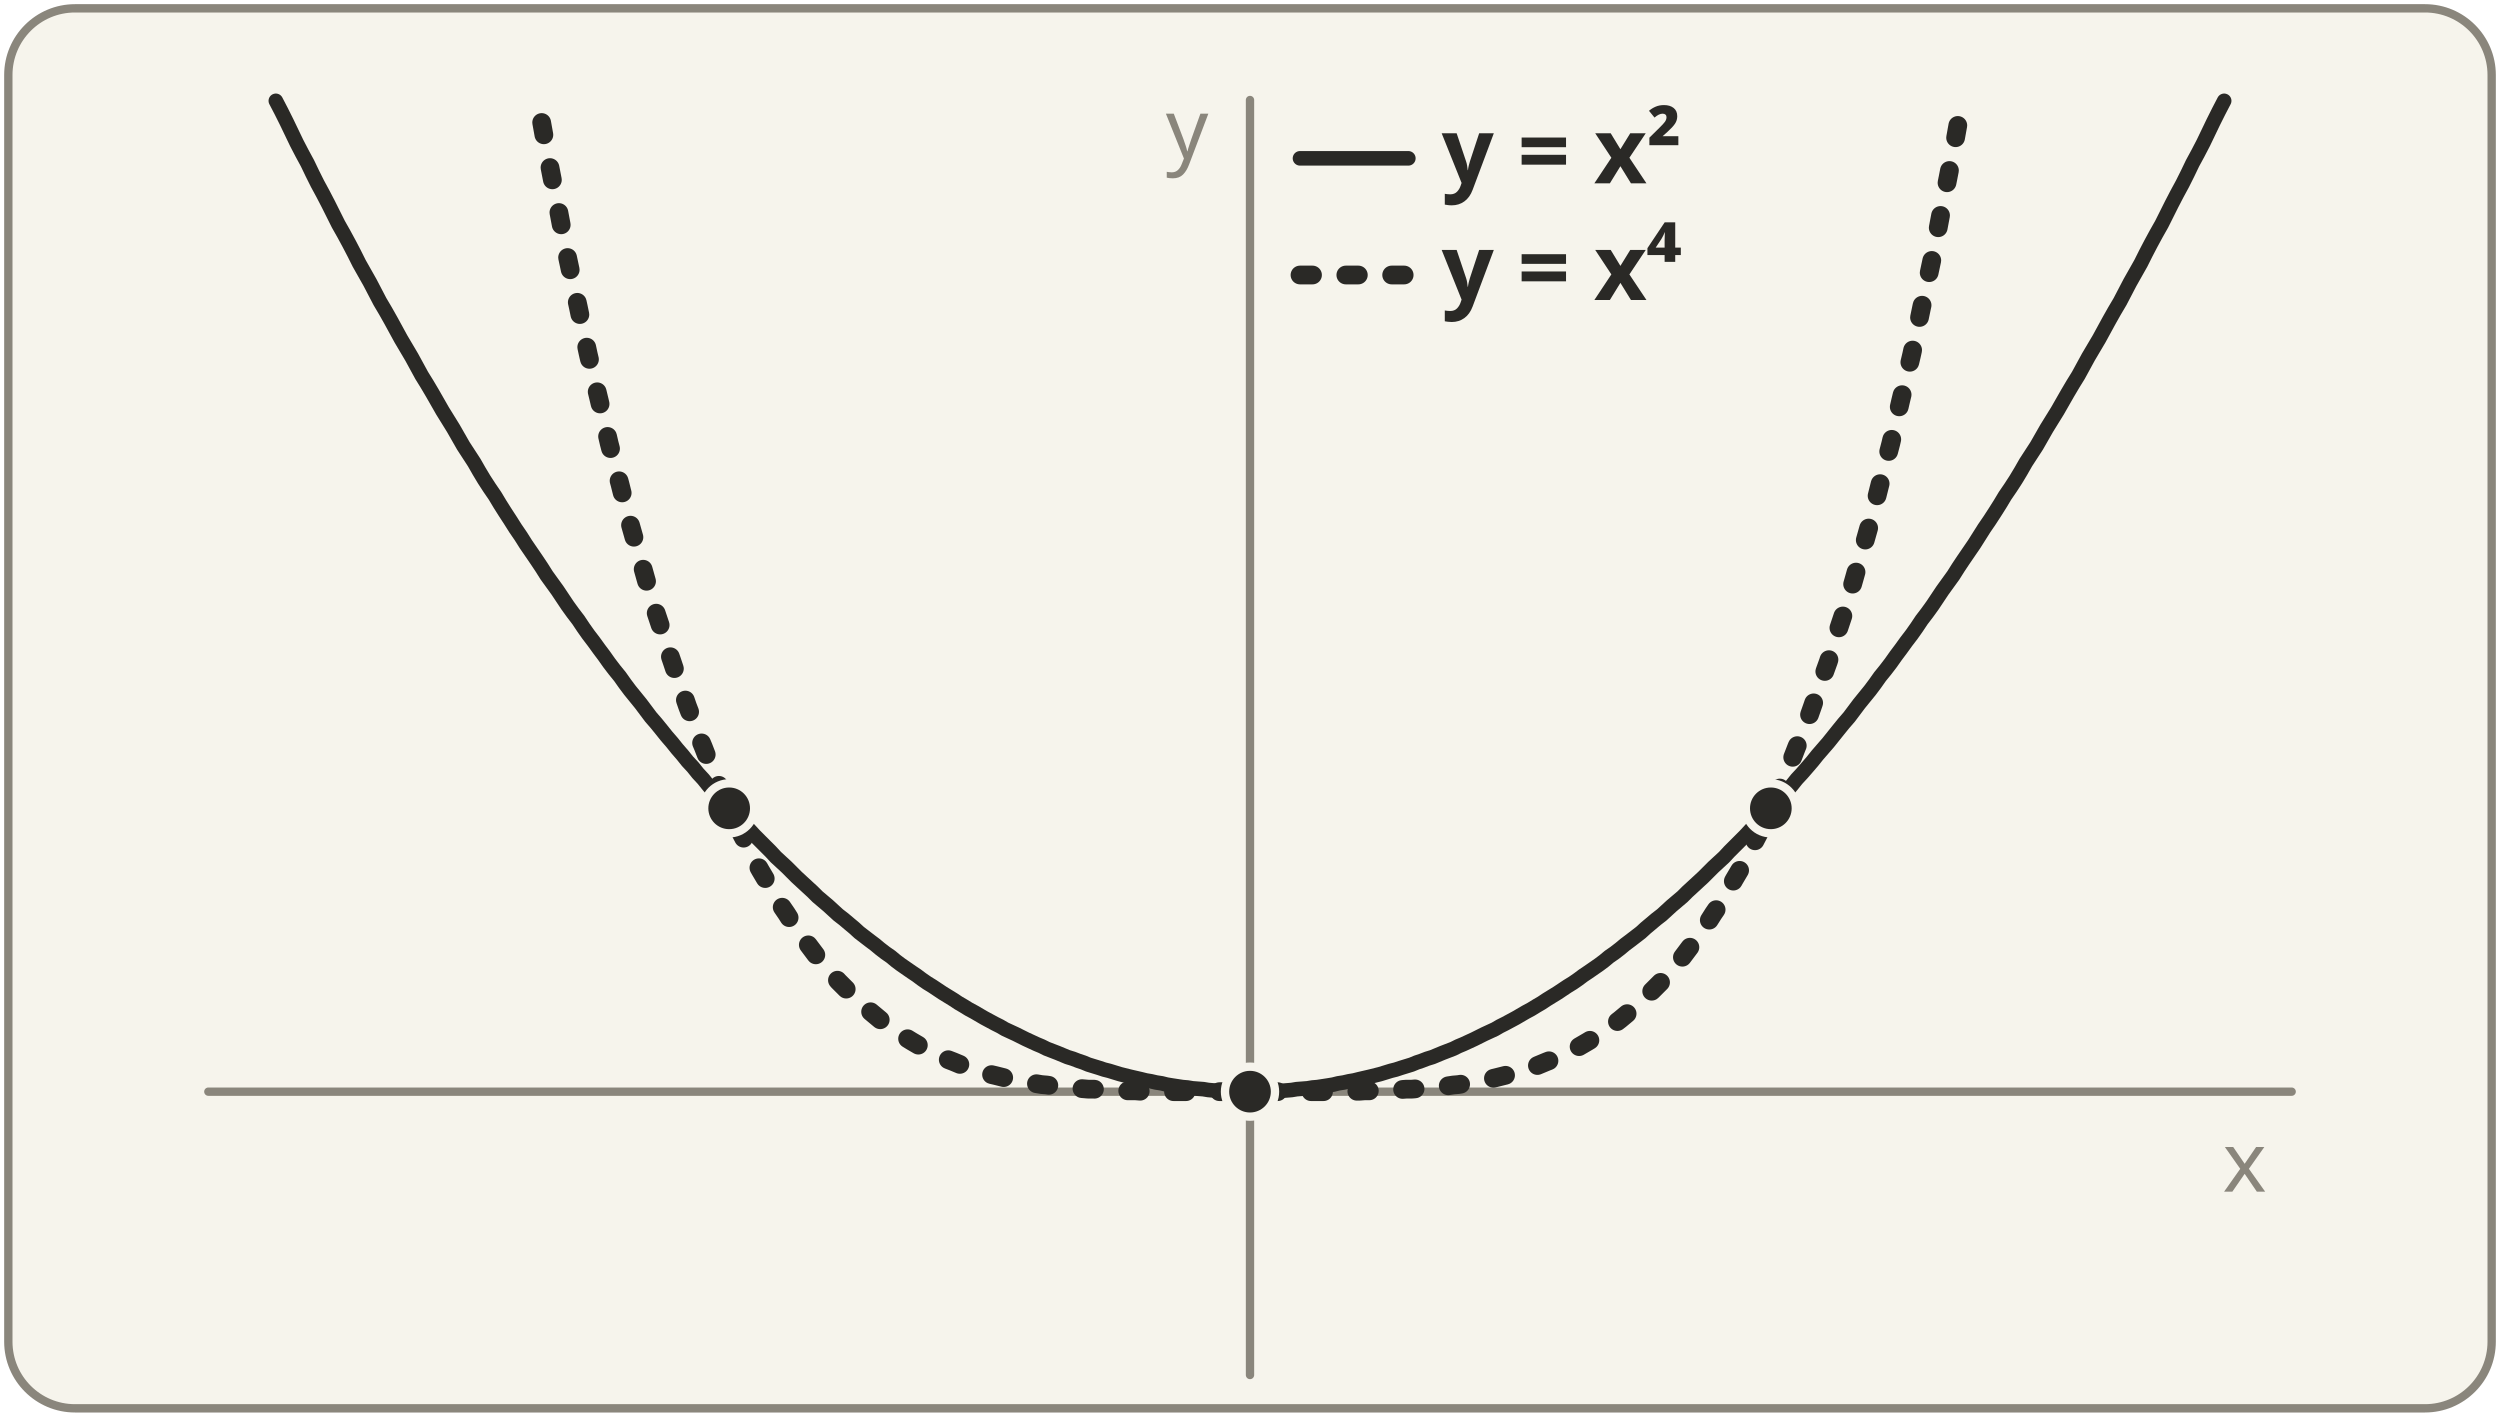
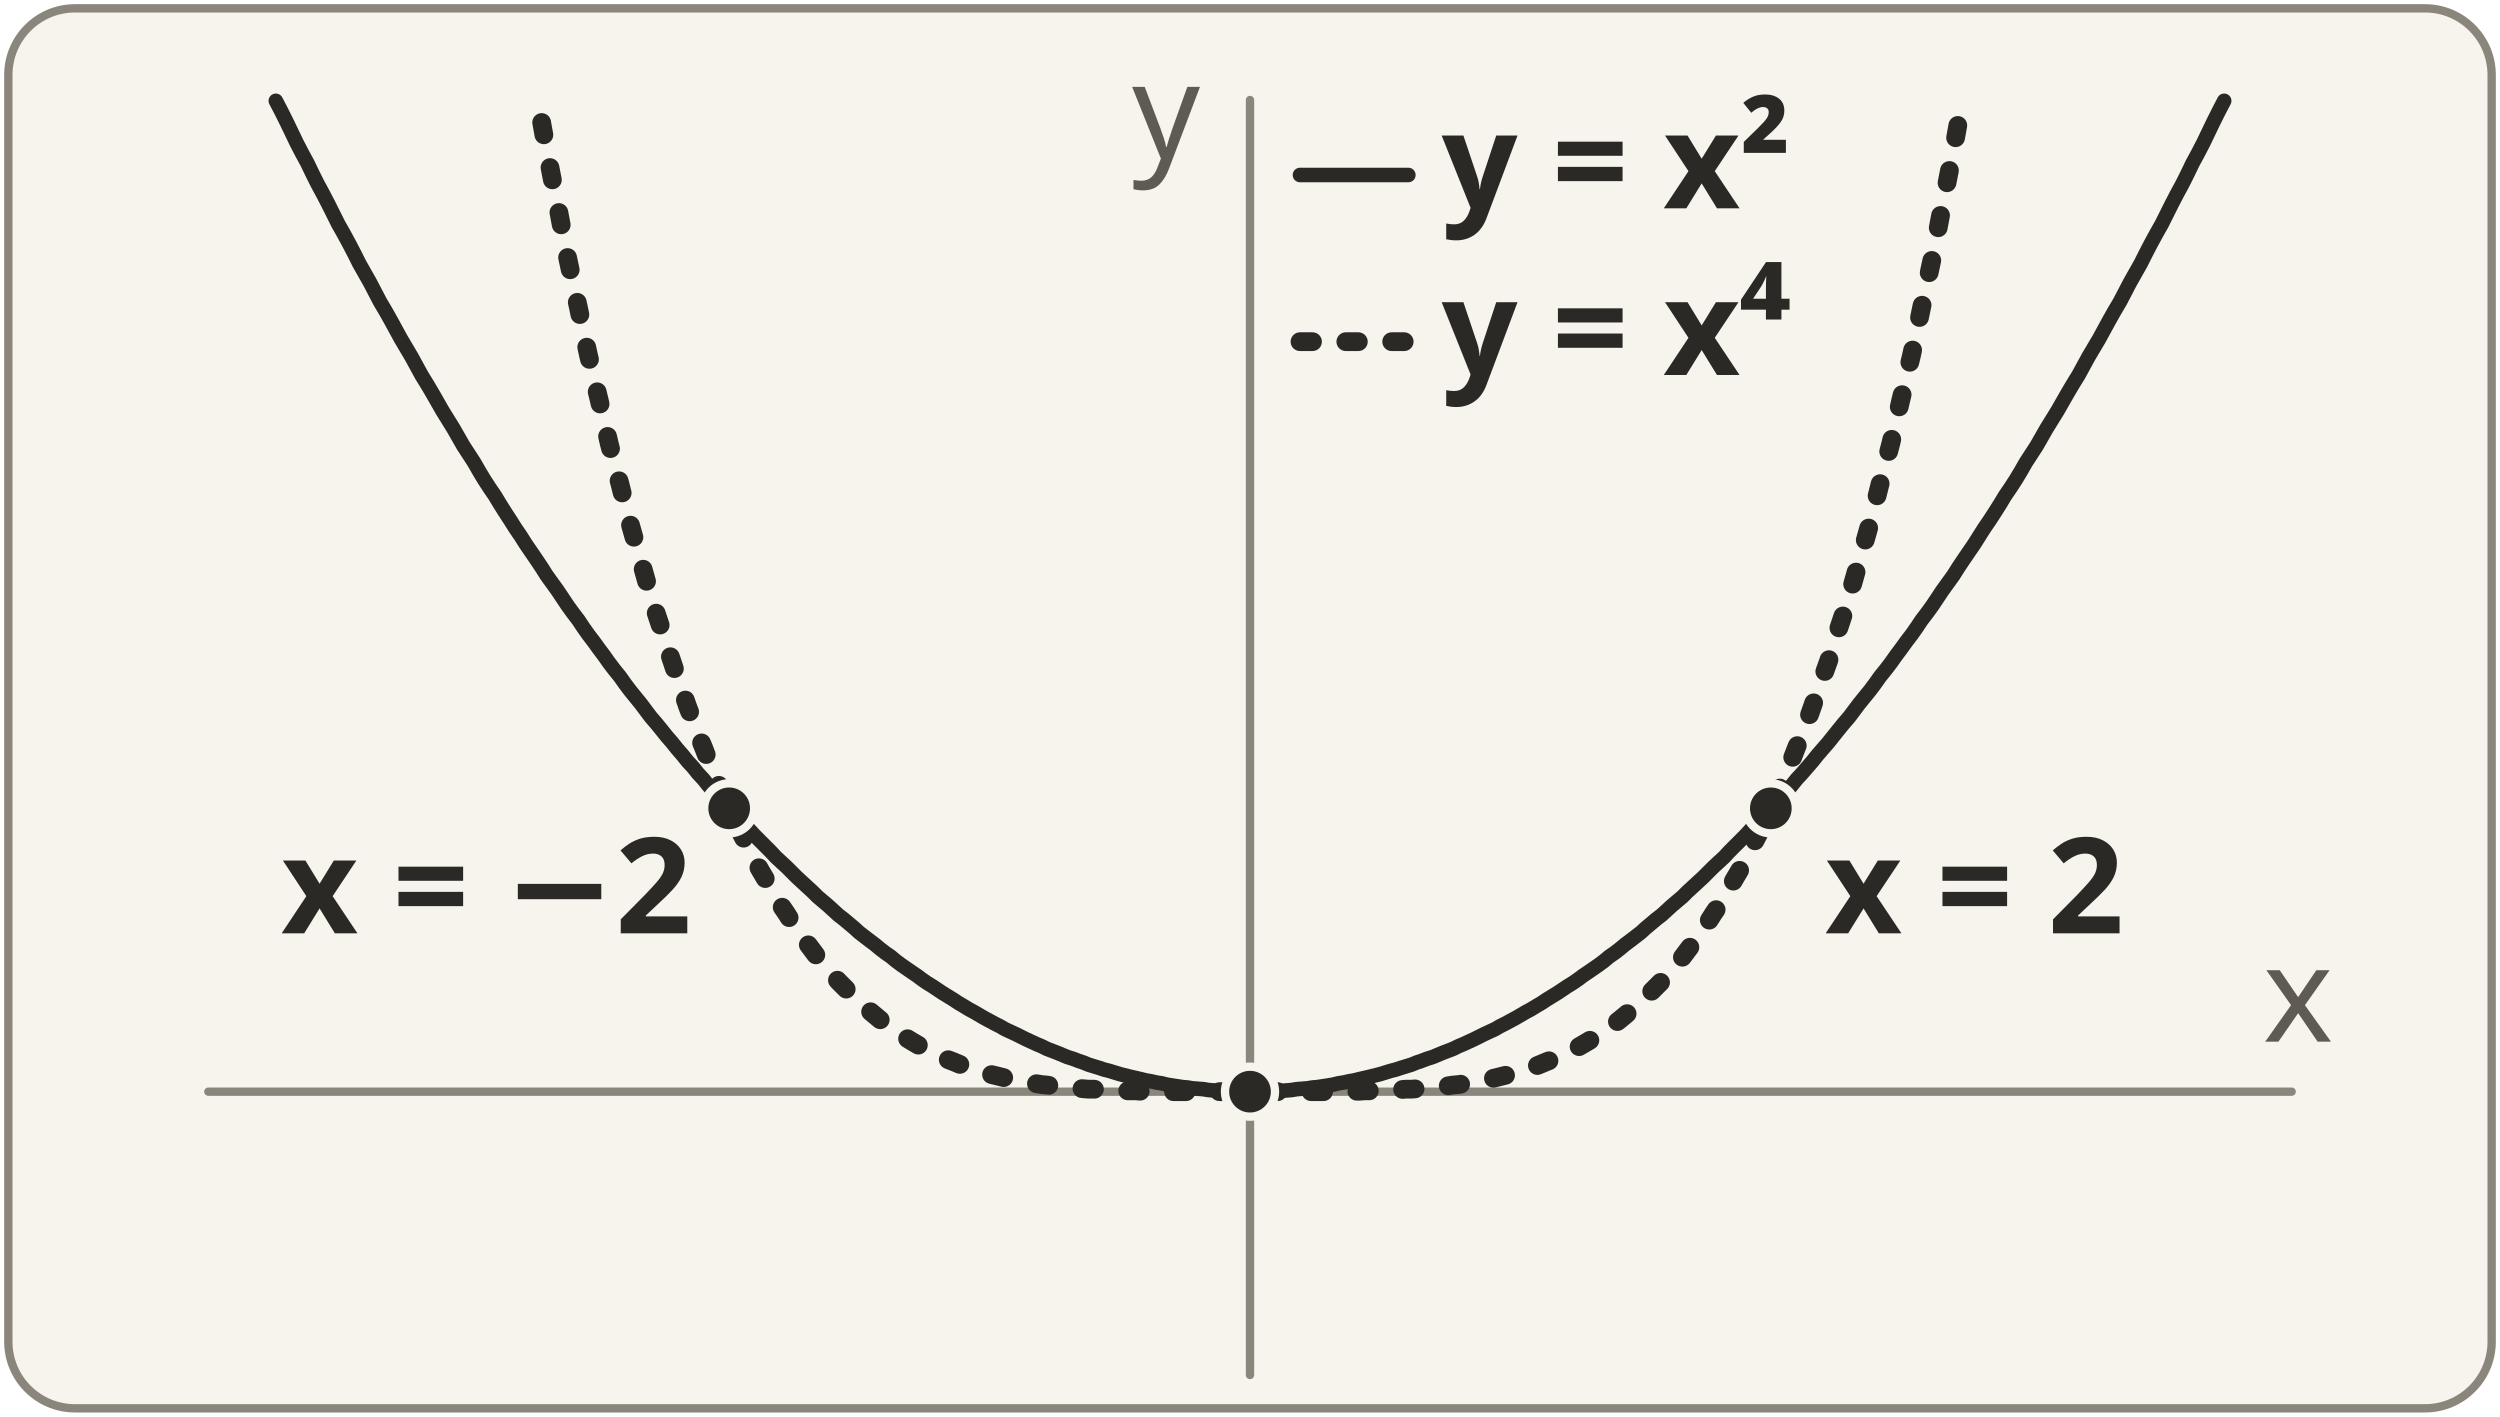
<svg xmlns="http://www.w3.org/2000/svg" viewBox="0 0 600 340" fill="none" stroke="#2a2926" stroke-width="3" stroke-linecap="round" stroke-linejoin="round">
  <defs>
    <marker id="ar" viewBox="0 0 10 10" refX="8" refY="5" markerWidth="7" markerHeight="7" orient="auto-start-reverse">
      <path d="M 0 0 L 10 5 L 0 10 z" fill="#2a2926" stroke="none" />
    </marker>
  </defs>
  <rect x="2" y="2" width="596" height="336" rx="16" fill="#f6f4ec" stroke="#8a867c" stroke-width="2" />
  <line x1="50" y1="262" x2="550" y2="262" stroke="#8a867c" stroke-width="2" />
  <line x1="300" y1="330" x2="300" y2="24.0" stroke="#8a867c" stroke-width="2" />
-   <text x="544" y="286" text-anchor="end" font-family="sans-serif" font-size="20" font-weight="500" fill="#8a867c" stroke="none">x</text>
-   <text x="290" y="38.0" text-anchor="end" font-family="sans-serif" font-size="20" font-weight="500" fill="#8a867c" stroke="none">y</text>
  <path d="M 66.2 24.2 L 67.5 26.7 L 68.8 29.3 L 70.0 31.8 L 71.2 34.3 L 72.5 36.8 L 73.8 39.2 L 75.0 41.7 L 76.2 44.1 L 77.5 46.5 L 78.8 49.0 L 80.0 51.4 L 81.2 53.8 L 82.5 56.1 L 83.8 58.5 L 85.0 60.8 L 86.2 63.2 L 87.5 65.5 L 88.8 67.8 L 90.0 70.1 L 91.2 72.4 L 92.5 74.6 L 93.8 76.9 L 95.0 79.1 L 96.2 81.3 L 97.5 83.5 L 98.8 85.7 L 100.0 87.9 L 101.2 90.1 L 102.5 92.2 L 103.8 94.4 L 105.0 96.5 L 106.2 98.6 L 107.5 100.7 L 108.8 102.8 L 110.0 104.9 L 111.2 107.0 L 112.5 109.0 L 113.8 111.0 L 115.0 113.1 L 116.2 115.1 L 117.5 117.1 L 118.8 119.0 L 120.0 121.0 L 121.2 122.9 L 122.5 124.9 L 123.7 126.8 L 125.0 128.7 L 126.2 130.6 L 127.5 132.5 L 128.8 134.4 L 130.0 136.2 L 131.2 138.1 L 132.5 139.9 L 133.8 141.7 L 135.0 143.5 L 136.2 145.3 L 137.5 147.1 L 138.8 148.8 L 140.0 150.6 L 141.2 152.3 L 142.5 154.0 L 143.8 155.8 L 145.0 157.4 L 146.2 159.1 L 147.5 160.8 L 148.8 162.4 L 150.0 164.1 L 151.2 165.7 L 152.5 167.3 L 153.8 168.9 L 155.0 170.5 L 156.2 172.1 L 157.5 173.6 L 158.8 175.2 L 160.0 176.7 L 161.3 178.2 L 162.5 179.7 L 163.8 181.2 L 165.0 182.7 L 166.3 184.1 L 167.5 185.6 L 168.8 187.0 L 170.0 188.5 L 171.2 189.9 L 172.5 191.3 L 173.8 192.6 L 175.0 194.0 L 176.2 195.4 L 177.5 196.7 L 178.8 198.0 L 180.0 199.3 L 181.2 200.6 L 182.5 201.9 L 183.8 203.2 L 185.0 204.4 L 186.2 205.7 L 187.5 206.9 L 188.8 208.1 L 190.0 209.3 L 191.2 210.5 L 192.5 211.7 L 193.8 212.9 L 195.0 214.0 L 196.2 215.2 L 197.5 216.3 L 198.8 217.4 L 200.0 218.5 L 201.2 219.6 L 202.5 220.6 L 203.8 221.7 L 205.0 222.7 L 206.2 223.8 L 207.5 224.8 L 208.8 225.8 L 210.0 226.7 L 211.2 227.7 L 212.5 228.7 L 213.8 229.6 L 215.0 230.6 L 216.2 231.5 L 217.5 232.4 L 218.8 233.3 L 220.0 234.1 L 221.2 235.0 L 222.5 235.9 L 223.8 236.7 L 225.0 237.5 L 226.2 238.3 L 227.5 239.1 L 228.8 239.9 L 230.0 240.7 L 231.2 241.4 L 232.5 242.2 L 233.8 242.9 L 235.0 243.6 L 236.2 244.3 L 237.5 245.0 L 238.8 245.7 L 240.0 246.3 L 241.2 247.0 L 242.5 247.6 L 243.8 248.2 L 245.0 248.8 L 246.2 249.4 L 247.5 250.0 L 248.8 250.6 L 250.0 251.1 L 251.2 251.7 L 252.5 252.2 L 253.8 252.7 L 255.0 253.2 L 256.2 253.7 L 257.5 254.1 L 258.8 254.6 L 260.0 255.0 L 261.2 255.5 L 262.5 255.9 L 263.8 256.3 L 265.0 256.7 L 266.2 257.0 L 267.5 257.4 L 268.8 257.8 L 270.0 258.1 L 271.2 258.4 L 272.5 258.7 L 273.8 259.0 L 275.0 259.3 L 276.2 259.5 L 277.5 259.8 L 278.8 260.0 L 280.0 260.3 L 281.2 260.5 L 282.5 260.7 L 283.8 260.9 L 285.0 261.0 L 286.2 261.2 L 287.5 261.3 L 288.8 261.4 L 290.0 261.6 L 291.2 261.7 L 292.5 261.8 L 293.8 261.8 L 295.0 261.9 L 296.2 261.9 L 297.5 262.0 L 298.8 262.0 L 300.0 262.0 L 301.2 262.0 L 302.5 262.0 L 303.8 261.9 L 305.0 261.9 L 306.2 261.8 L 307.5 261.8 L 308.8 261.7 L 310.0 261.6 L 311.2 261.4 L 312.5 261.3 L 313.8 261.2 L 315.0 261.0 L 316.2 260.9 L 317.5 260.7 L 318.8 260.5 L 320.0 260.3 L 321.2 260.0 L 322.5 259.8 L 323.8 259.5 L 325.0 259.3 L 326.2 259.0 L 327.5 258.7 L 328.8 258.4 L 330.0 258.1 L 331.2 257.8 L 332.5 257.4 L 333.8 257.0 L 335.0 256.7 L 336.2 256.3 L 337.5 255.9 L 338.8 255.5 L 340.0 255.0 L 341.2 254.6 L 342.5 254.1 L 343.8 253.7 L 345.0 253.2 L 346.2 252.7 L 347.5 252.2 L 348.8 251.7 L 350.0 251.1 L 351.2 250.6 L 352.5 250.0 L 353.8 249.4 L 355.0 248.8 L 356.2 248.2 L 357.5 247.6 L 358.8 247.0 L 360.0 246.3 L 361.2 245.7 L 362.5 245.0 L 363.8 244.3 L 365.0 243.6 L 366.2 242.9 L 367.5 242.2 L 368.8 241.4 L 370.0 240.7 L 371.2 239.9 L 372.5 239.1 L 373.8 238.3 L 375.0 237.5 L 376.2 236.7 L 377.5 235.9 L 378.8 235.0 L 380.0 234.1 L 381.2 233.3 L 382.5 232.4 L 383.8 231.5 L 385.0 230.6 L 386.2 229.6 L 387.5 228.7 L 388.8 227.7 L 390.0 226.7 L 391.2 225.8 L 392.5 224.8 L 393.8 223.8 L 395.0 222.7 L 396.2 221.7 L 397.5 220.6 L 398.8 219.6 L 400.0 218.5 L 401.2 217.4 L 402.5 216.3 L 403.8 215.2 L 405.0 214.0 L 406.2 212.9 L 407.5 211.7 L 408.8 210.5 L 410.0 209.3 L 411.2 208.1 L 412.5 206.9 L 413.8 205.7 L 415.0 204.4 L 416.2 203.2 L 417.5 201.9 L 418.8 200.6 L 420.0 199.3 L 421.2 198.0 L 422.5 196.7 L 423.8 195.4 L 425.0 194.0 L 426.2 192.6 L 427.5 191.3 L 428.8 189.9 L 430.0 188.5 L 431.2 187.0 L 432.5 185.6 L 433.8 184.1 L 435.0 182.7 L 436.2 181.2 L 437.5 179.7 L 438.8 178.2 L 440.0 176.7 L 441.2 175.2 L 442.5 173.6 L 443.8 172.1 L 445.0 170.5 L 446.2 168.9 L 447.5 167.3 L 448.8 165.7 L 450.0 164.1 L 451.2 162.4 L 452.5 160.8 L 453.8 159.1 L 455.0 157.4 L 456.2 155.8 L 457.5 154.0 L 458.8 152.3 L 460.0 150.6 L 461.2 148.8 L 462.5 147.1 L 463.8 145.3 L 465.0 143.5 L 466.2 141.7 L 467.5 139.9 L 468.8 138.1 L 470.0 136.2 L 471.2 134.4 L 472.5 132.5 L 473.8 130.6 L 475.0 128.7 L 476.2 126.8 L 477.5 124.9 L 478.8 122.9 L 480.0 121.0 L 481.2 119.0 L 482.5 117.1 L 483.8 115.1 L 485.0 113.1 L 486.2 111.0 L 487.5 109.0 L 488.8 107.0 L 490.0 104.9 L 491.2 102.8 L 492.5 100.7 L 493.8 98.6 L 495.0 96.5 L 496.2 94.4 L 497.5 92.2 L 498.8 90.1 L 500.0 87.9 L 501.2 85.7 L 502.5 83.5 L 503.8 81.3 L 505.0 79.1 L 506.2 76.9 L 507.5 74.6 L 508.8 72.4 L 510.0 70.1 L 511.2 67.8 L 512.5 65.5 L 513.8 63.2 L 515.0 60.8 L 516.2 58.5 L 517.5 56.1 L 518.8 53.8 L 520.0 51.4 L 521.2 49.0 L 522.5 46.5 L 523.8 44.1 L 525.0 41.7 L 526.2 39.2 L 527.5 36.8 L 528.8 34.3 L 530.0 31.8 L 531.2 29.3 L 532.5 26.7 L 533.8 24.2" stroke="#2a2926" stroke-width="3.5" />
  <path d="M 130.0 29.4 L 131.2 36.1 L 132.5 42.8 L 133.8 49.2 L 135.0 55.6 L 136.2 61.7 L 137.5 67.8 L 138.8 73.7 L 140.0 79.5 L 141.2 85.1 L 142.5 90.6 L 143.8 96.0 L 145.0 101.2 L 146.2 106.4 L 147.5 111.4 L 148.8 116.2 L 150.0 121.0 L 151.2 125.6 L 152.5 130.2 L 153.8 134.6 L 155.0 138.9 L 156.2 143.1 L 157.5 147.2 L 158.8 151.1 L 160.0 155.0 L 161.3 158.8 L 162.5 162.4 L 163.8 166.0 L 165.0 169.5 L 166.3 172.9 L 167.5 176.2 L 168.8 179.3 L 170.0 182.4 L 171.2 185.5 L 172.5 188.4 L 173.8 191.2 L 175.0 194.0 L 176.2 196.7 L 177.5 199.3 L 178.8 201.8 L 180.0 204.2 L 181.2 206.6 L 182.5 208.9 L 183.8 211.1 L 185.0 213.3 L 186.2 215.4 L 187.5 217.4 L 188.8 219.3 L 190.0 221.2 L 191.2 223.0 L 192.5 224.8 L 193.8 226.5 L 195.0 228.1 L 196.2 229.7 L 197.5 231.3 L 198.8 232.7 L 200.0 234.1 L 201.2 235.5 L 202.5 236.8 L 203.8 238.1 L 205.0 239.3 L 206.2 240.5 L 207.5 241.6 L 208.8 242.7 L 210.0 243.7 L 211.2 244.7 L 212.5 245.7 L 213.8 246.6 L 215.0 247.5 L 216.2 248.3 L 217.5 249.1 L 218.8 249.9 L 220.0 250.6 L 221.2 251.3 L 222.5 252.0 L 223.8 252.6 L 225.0 253.2 L 226.2 253.8 L 227.5 254.3 L 228.8 254.8 L 230.0 255.3 L 231.2 255.8 L 232.5 256.2 L 233.8 256.6 L 235.0 257.0 L 236.2 257.4 L 237.5 257.8 L 238.8 258.1 L 240.0 258.4 L 241.2 258.7 L 242.5 259.0 L 243.8 259.2 L 245.0 259.5 L 246.2 259.7 L 247.5 259.9 L 248.8 260.1 L 250.0 260.3 L 251.2 260.4 L 252.5 260.6 L 253.8 260.7 L 255.0 260.9 L 256.2 261.0 L 257.5 261.1 L 258.8 261.2 L 260.0 261.3 L 261.2 261.4 L 262.5 261.4 L 263.8 261.5 L 265.0 261.6 L 266.2 261.6 L 267.5 261.7 L 268.8 261.7 L 270.0 261.8 L 271.2 261.8 L 272.5 261.8 L 273.8 261.9 L 275.0 261.9 L 276.2 261.9 L 277.5 261.9 L 278.8 261.9 L 280.0 262.0 L 281.2 262.0 L 282.5 262.0 L 283.8 262.0 L 285.0 262.0 L 286.2 262.0 L 287.5 262.0 L 288.8 262.0 L 290.0 262.0 L 291.2 262.0 L 292.5 262.0 L 293.8 262.0 L 295.0 262.0 L 296.2 262.0 L 297.5 262.0 L 298.8 262.0 L 300.0 262.0 L 301.2 262.0 L 302.5 262.0 L 303.8 262.0 L 305.0 262.0 L 306.2 262.0 L 307.5 262.0 L 308.8 262.0 L 310.0 262.0 L 311.2 262.0 L 312.5 262.0 L 313.8 262.0 L 315.0 262.0 L 316.2 262.0 L 317.5 262.0 L 318.8 262.0 L 320.0 262.0 L 321.2 261.9 L 322.5 261.9 L 323.8 261.9 L 325.0 261.9 L 326.2 261.9 L 327.5 261.8 L 328.8 261.8 L 330.0 261.8 L 331.2 261.7 L 332.5 261.7 L 333.8 261.6 L 335.0 261.6 L 336.2 261.5 L 337.5 261.4 L 338.8 261.4 L 340.0 261.3 L 341.2 261.2 L 342.5 261.1 L 343.8 261.0 L 345.0 260.9 L 346.2 260.7 L 347.5 260.6 L 348.8 260.4 L 350.0 260.3 L 351.2 260.1 L 352.5 259.9 L 353.8 259.7 L 355.0 259.5 L 356.2 259.2 L 357.5 259.0 L 358.8 258.7 L 360.0 258.4 L 361.2 258.1 L 362.5 257.8 L 363.8 257.4 L 365.0 257.0 L 366.2 256.6 L 367.5 256.2 L 368.8 255.8 L 370.0 255.3 L 371.2 254.8 L 372.5 254.3 L 373.8 253.8 L 375.0 253.2 L 376.2 252.6 L 377.5 252.0 L 378.8 251.3 L 380.0 250.6 L 381.2 249.9 L 382.5 249.1 L 383.8 248.3 L 385.0 247.5 L 386.2 246.6 L 387.5 245.7 L 388.8 244.7 L 390.0 243.7 L 391.2 242.7 L 392.5 241.6 L 393.8 240.5 L 395.0 239.3 L 396.2 238.1 L 397.5 236.8 L 398.8 235.5 L 400.0 234.1 L 401.2 232.7 L 402.5 231.3 L 403.8 229.7 L 405.0 228.1 L 406.2 226.5 L 407.5 224.8 L 408.8 223.0 L 410.0 221.2 L 411.2 219.3 L 412.5 217.4 L 413.8 215.4 L 415.0 213.3 L 416.2 211.1 L 417.5 208.9 L 418.8 206.6 L 420.0 204.2 L 421.2 201.8 L 422.5 199.3 L 423.8 196.7 L 425.0 194.0 L 426.2 191.2 L 427.5 188.4 L 428.8 185.5 L 430.0 182.4 L 431.2 179.3 L 432.5 176.2 L 433.8 172.9 L 435.0 169.5 L 436.2 166.0 L 437.5 162.4 L 438.8 158.8 L 440.0 155.0 L 441.2 151.1 L 442.5 147.2 L 443.8 143.1 L 445.0 138.9 L 446.2 134.6 L 447.5 130.2 L 448.8 125.6 L 450.0 121.0 L 451.2 116.2 L 452.5 111.4 L 453.8 106.4 L 455.0 101.2 L 456.2 96.0 L 457.5 90.6 L 458.8 85.1 L 460.0 79.5 L 461.2 73.7 L 462.5 67.8 L 463.8 61.7 L 465.0 55.6 L 466.2 49.2 L 467.5 42.8 L 468.8 36.1 L 470.0 29.4" stroke="#2a2926" stroke-width="4.5" stroke-dasharray="3 8" />
  <circle cx="175" cy="194" r="6" fill="#2a2926" stroke="#f6f4ec" stroke-width="2" />
  <circle cx="300" cy="262" r="6" fill="#2a2926" stroke="#f6f4ec" stroke-width="2" />
  <circle cx="425" cy="194" r="6" fill="#2a2926" stroke="#f6f4ec" stroke-width="2" />
-   <line x1="312" y1="38" x2="338" y2="38" stroke="#2a2926" stroke-width="3.5" />
-   <text x="346" y="44" text-anchor="start" font-family="sans-serif" font-size="22" font-weight="700" fill="#2a2926" stroke="none">y = x²</text>
-   <line x1="312" y1="66" x2="338" y2="66" stroke="#2a2926" stroke-width="4.5" stroke-dasharray="3 8" />
-   <text x="346" y="72" text-anchor="start" font-family="sans-serif" font-size="22" font-weight="700" fill="#2a2926" stroke="none">y = x⁴</text>
+   <line x1="312" y1="42" x2="338" y2="42" stroke="#2a2926" stroke-width="3.5" />
+   <line x1="312" y1="82" x2="338" y2="82" stroke="#2a2926" stroke-width="4.5" stroke-dasharray="3 8" />
+   <text x="560" y="250" text-anchor="end" font-family="sans-serif" font-size="32" font-weight="500" fill="#5f5b52" stroke="none">x</text>
+   <text x="288" y="38" text-anchor="end" font-family="sans-serif" font-size="32" font-weight="500" fill="#5f5b52" stroke="none">y</text>
+   <text x="346" y="50" text-anchor="start" font-family="sans-serif" font-size="32" font-weight="700" fill="#2a2926" stroke="none">y = x²</text>
+   <text x="346" y="90" text-anchor="start" font-family="sans-serif" font-size="32" font-weight="700" fill="#2a2926" stroke="none">y = x⁴</text>
+   <text x="166" y="224" text-anchor="end" font-family="sans-serif" font-size="32" font-weight="700" fill="#2a2926" stroke="none">x = −2</text>
+   <text x="438" y="224" text-anchor="start" font-family="sans-serif" font-size="32" font-weight="700" fill="#2a2926" stroke="none">x = 2</text>
</svg>
